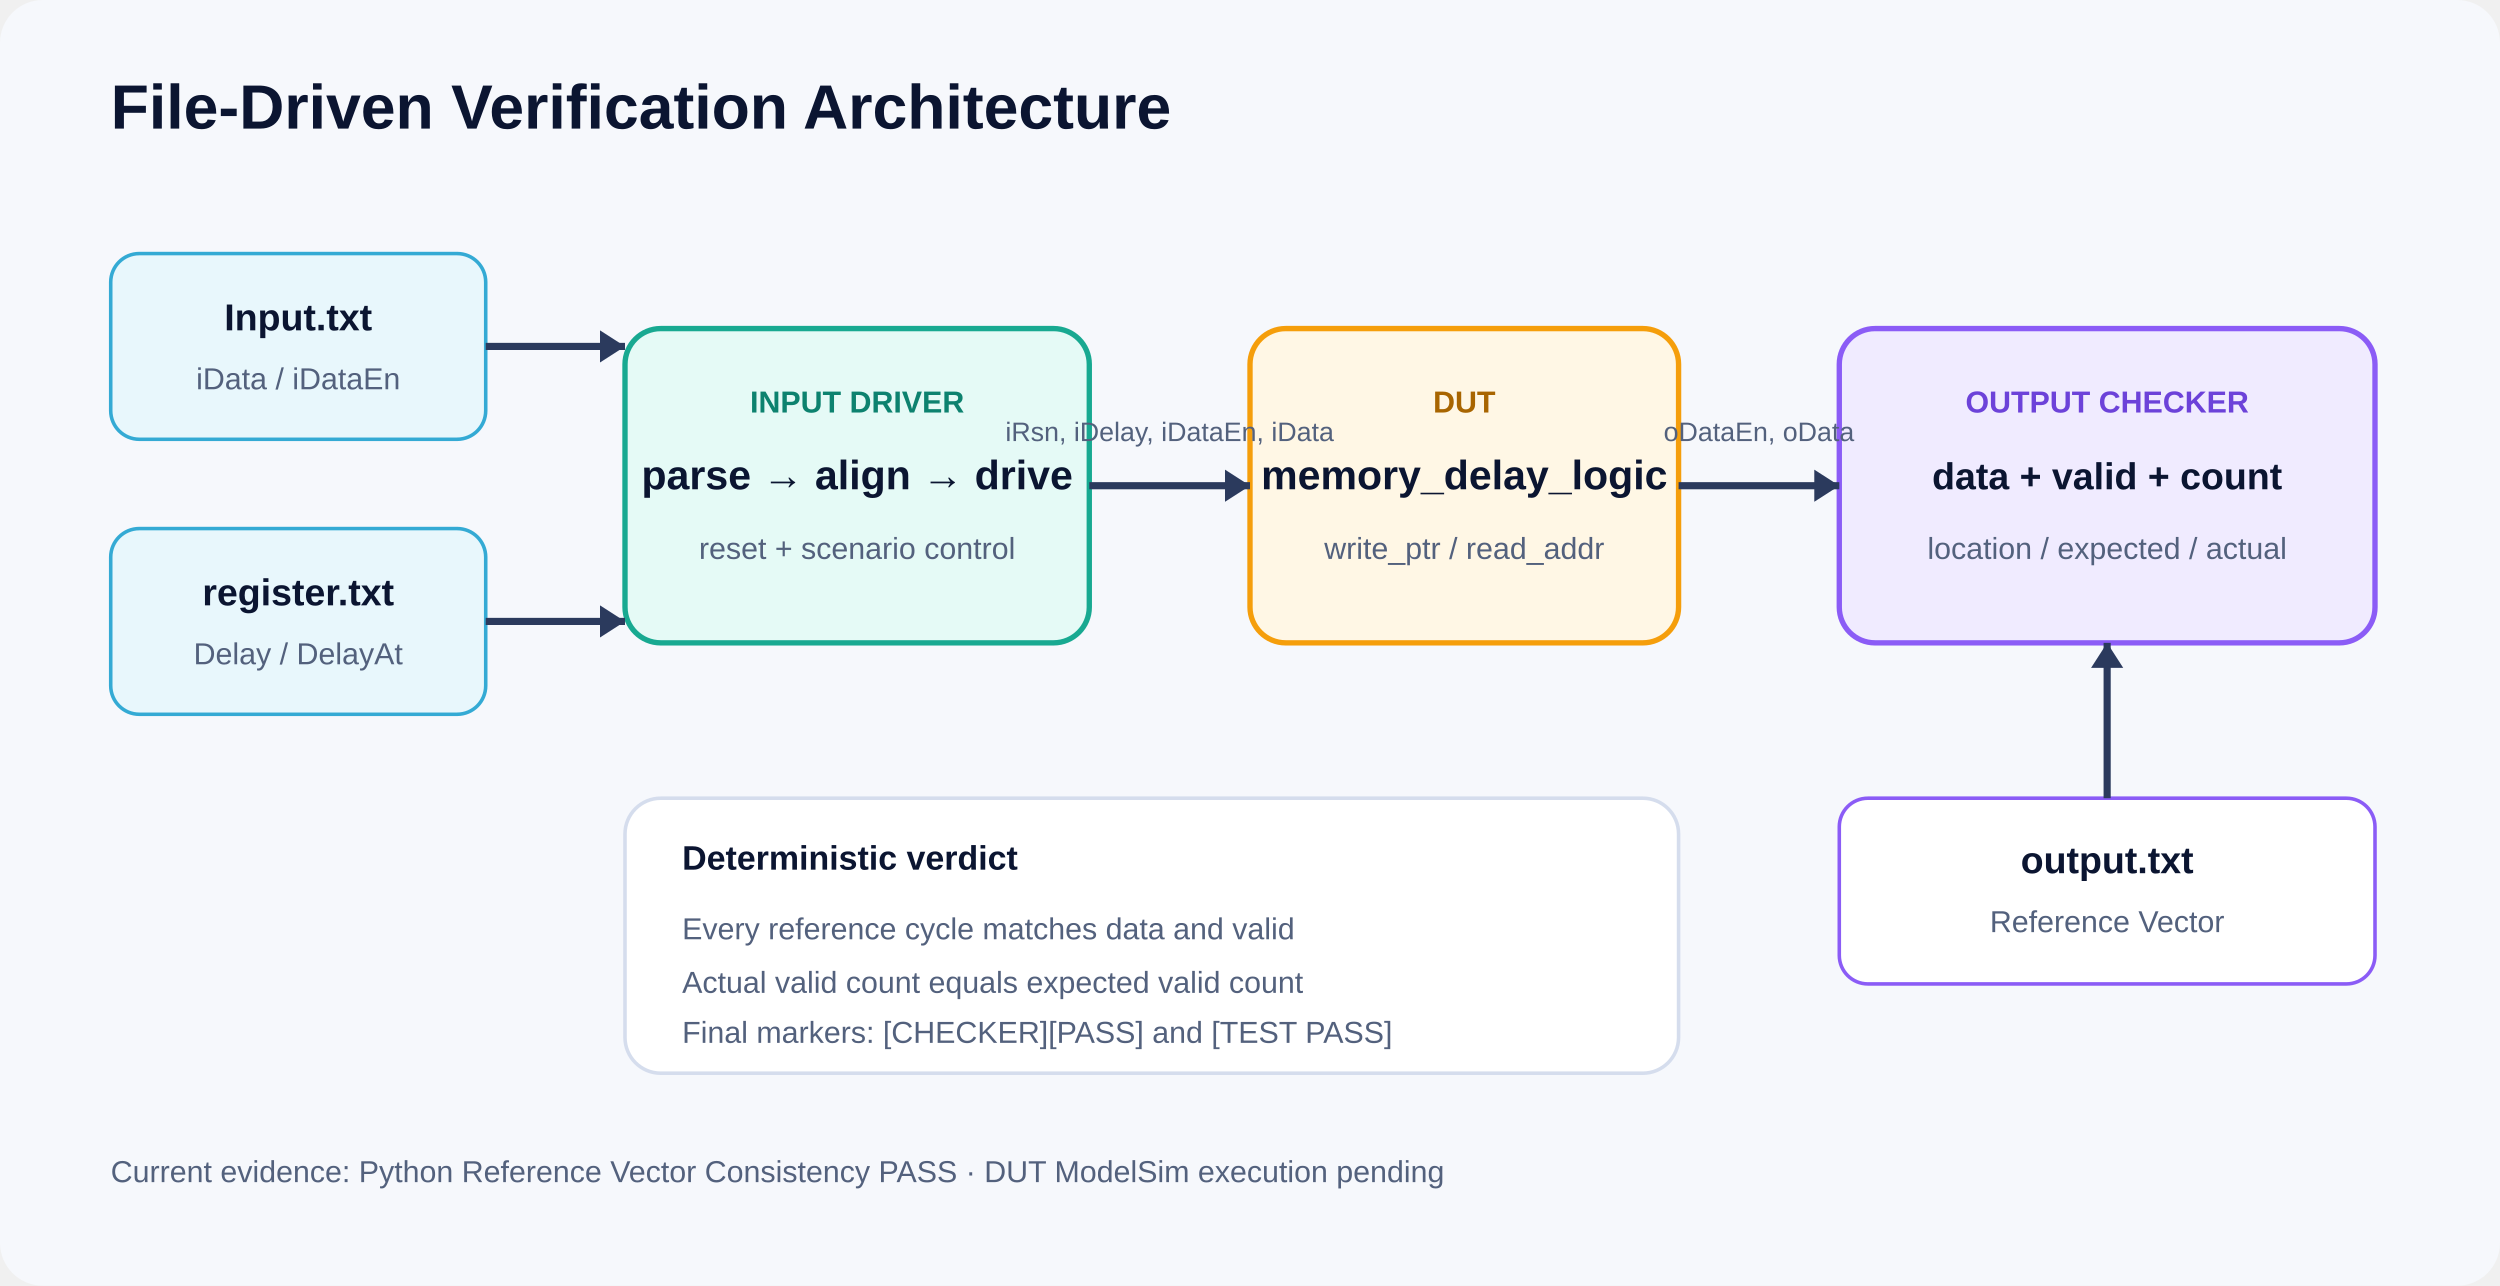
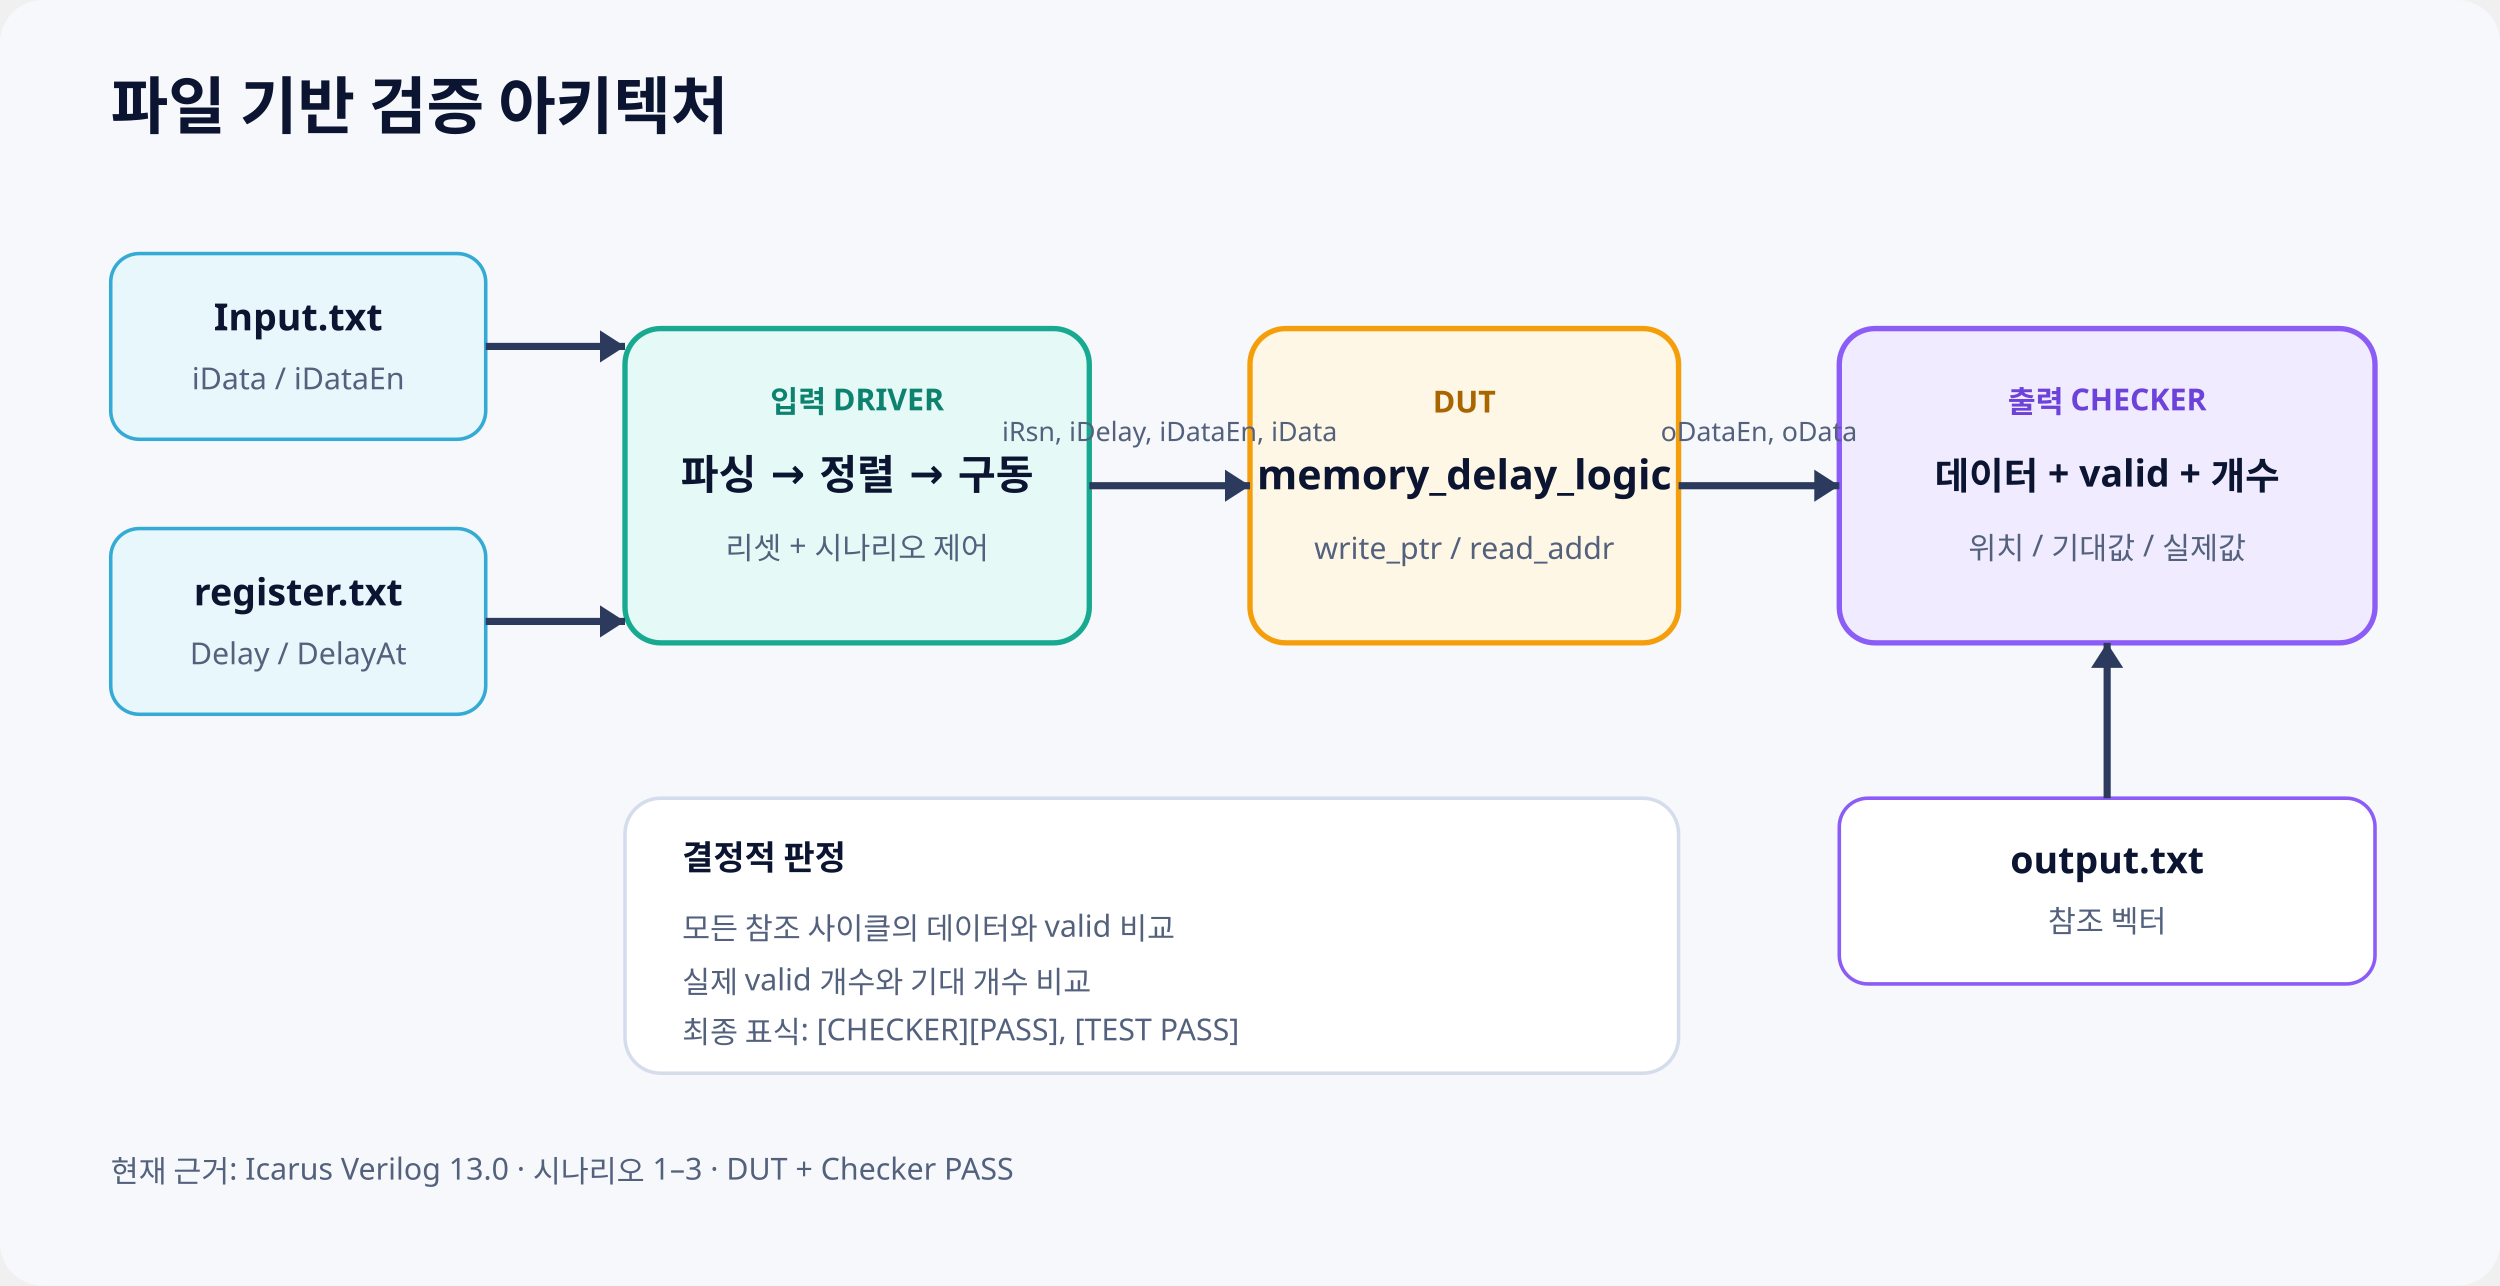
<svg xmlns="http://www.w3.org/2000/svg" width="1400" height="720" viewBox="0 0 1400 720" role="img" aria-labelledby="title desc">
  <rect width="1400" height="720" rx="24" fill="#F6F8FC" />
-   <text x="62" y="72" fill="#0B1531" font-family="Segoe UI, Arial, sans-serif" font-size="35" font-weight="750">File-Driven Verification Architecture</text>
-   <g font-family="Segoe UI, Arial, sans-serif">
+   <text x="62" y="72" fill="#0B1531" font-family="Malgun Gothic, Apple SD Gothic Neo, sans-serif" font-size="35" font-weight="750">파일 기반 검증 아키텍처</text>
+   <g font-family="Malgun Gothic, Apple SD Gothic Neo, sans-serif">
    <rect x="62" y="142" width="210" height="104" rx="16" fill="#E8F7FC" stroke="#34AAD4" stroke-width="2" />
    <text x="167" y="185" fill="#0B1531" font-size="21" font-weight="750" text-anchor="middle">Input.txt</text>
    <text x="167" y="218" fill="#53617D" font-size="17" text-anchor="middle">iData / iDataEn</text>
    <rect x="62" y="296" width="210" height="104" rx="16" fill="#E8F7FC" stroke="#34AAD4" stroke-width="2" />
    <text x="167" y="339" fill="#0B1531" font-size="21" font-weight="750" text-anchor="middle">register.txt</text>
    <text x="167" y="372" fill="#53617D" font-size="17" text-anchor="middle">Delay / DelayAt</text>
    <rect x="350" y="184" width="260" height="176" rx="20" fill="#E5FAF6" stroke="#18A991" stroke-width="3" />
-     <text x="480" y="231" fill="#0D826F" font-size="17" font-weight="750" text-anchor="middle">INPUT DRIVER</text>
-     <text x="480" y="274" fill="#0B1531" font-size="23" font-weight="700" text-anchor="middle">parse → align → drive</text>
-     <text x="480" y="313" fill="#53617D" font-size="17" text-anchor="middle">reset + scenario control</text>
+     <text x="480" y="231" fill="#0D826F" font-size="17" font-weight="750" text-anchor="middle">입력 DRIVER</text>
+     <text x="480" y="274" fill="#0B1531" font-size="23" font-weight="700" text-anchor="middle">파싱 → 정렬 → 구동</text>
+     <text x="480" y="313" fill="#53617D" font-size="17" text-anchor="middle">리셋 + 시나리오 제어</text>
    <rect x="700" y="184" width="240" height="176" rx="20" fill="#FFF7E5" stroke="#F59E0B" stroke-width="3" />
    <text x="820" y="231" fill="#A86500" font-size="17" font-weight="750" text-anchor="middle">DUT</text>
    <text x="820" y="274" fill="#0B1531" font-size="23" font-weight="700" text-anchor="middle">memory_delay_logic</text>
    <text x="820" y="313" fill="#53617D" font-size="17" text-anchor="middle">write_ptr / read_addr</text>
    <rect x="1030" y="184" width="300" height="176" rx="20" fill="#F0EBFF" stroke="#8B5CF6" stroke-width="3" />
-     <text x="1180" y="231" fill="#6C42D9" font-size="17" font-weight="750" text-anchor="middle">OUTPUT CHECKER</text>
-     <text x="1180" y="274" fill="#0B1531" font-size="21" font-weight="700" text-anchor="middle">data + valid + count</text>
-     <text x="1180" y="313" fill="#53617D" font-size="17" text-anchor="middle">location / expected / actual</text>
+     <text x="1180" y="231" fill="#6C42D9" font-size="17" font-weight="750" text-anchor="middle">출력 CHECKER</text>
+     <text x="1180" y="274" fill="#0B1531" font-size="21" font-weight="700" text-anchor="middle">데이터 + valid + 개수</text>
+     <text x="1180" y="313" fill="#53617D" font-size="17" text-anchor="middle">위치 / 기대값 / 실제값</text>
    <rect x="1030" y="447" width="300" height="104" rx="16" fill="#FFFFFF" stroke="#8B5CF6" stroke-width="2" />
    <text x="1180" y="489" fill="#0B1531" font-size="21" font-weight="750" text-anchor="middle">output.txt</text>
-     <text x="1180" y="522" fill="#53617D" font-size="17" text-anchor="middle">Reference Vector</text>
+     <text x="1180" y="522" fill="#53617D" font-size="17" text-anchor="middle">참조 벡터</text>
    <path d="M272 194H350M272 348H350M610 272H700M940 272H1030M1180 447V360" stroke="#2B3A5D" stroke-width="4" />
    <g fill="#2B3A5D">
      <path d="M336 185L350 194 336 203" />
      <path d="M336 339L350 348 336 357" />
      <path d="M686 263L700 272 686 281" />
      <path d="M1016 263L1030 272 1016 281" />
      <path d="M1171 374L1180 360 1189 374" />
    </g>
    <text x="655" y="247" fill="#53617D" font-size="15" text-anchor="middle">iRsn, iDelay, iDataEn, iData</text>
    <text x="985" y="247" fill="#53617D" font-size="15" text-anchor="middle">oDataEn, oData</text>
    <rect x="350" y="447" width="590" height="154" rx="20" fill="#FFFFFF" stroke="#D5DDED" stroke-width="2" />
-     <text x="382" y="487" fill="#0B1531" font-size="19" font-weight="750">Deterministic verdict</text>
-     <text x="382" y="526" fill="#53617D" font-size="17">Every reference cycle matches data and valid</text>
-     <text x="382" y="556" fill="#53617D" font-size="17">Actual valid count equals expected valid count</text>
-     <text x="382" y="584" fill="#53617D" font-size="17">Final markers: [CHECKER][PASS] and [TEST PASS]</text>
-     <text x="62" y="662" fill="#53617D" font-size="17">Current evidence: Python Reference Vector Consistency PASS · DUT ModelSim execution pending</text>
+     <text x="382" y="487" fill="#0B1531" font-size="19" font-weight="750">결정적 판정</text>
+     <text x="382" y="526" fill="#53617D" font-size="17">모든 참조 사이클의 데이터와 valid 비교</text>
+     <text x="382" y="556" fill="#53617D" font-size="17">실제 valid 개수와 기대 개수 비교</text>
+     <text x="382" y="584" fill="#53617D" font-size="17">최종 표식: [CHECKER][PASS], [TEST PASS]</text>
+     <text x="62" y="662" fill="#53617D" font-size="17">현재 근거: Icarus Verilog 13.0 · 시나리오 1–3 · DUT + Checker PASS</text>
  </g>
</svg>
